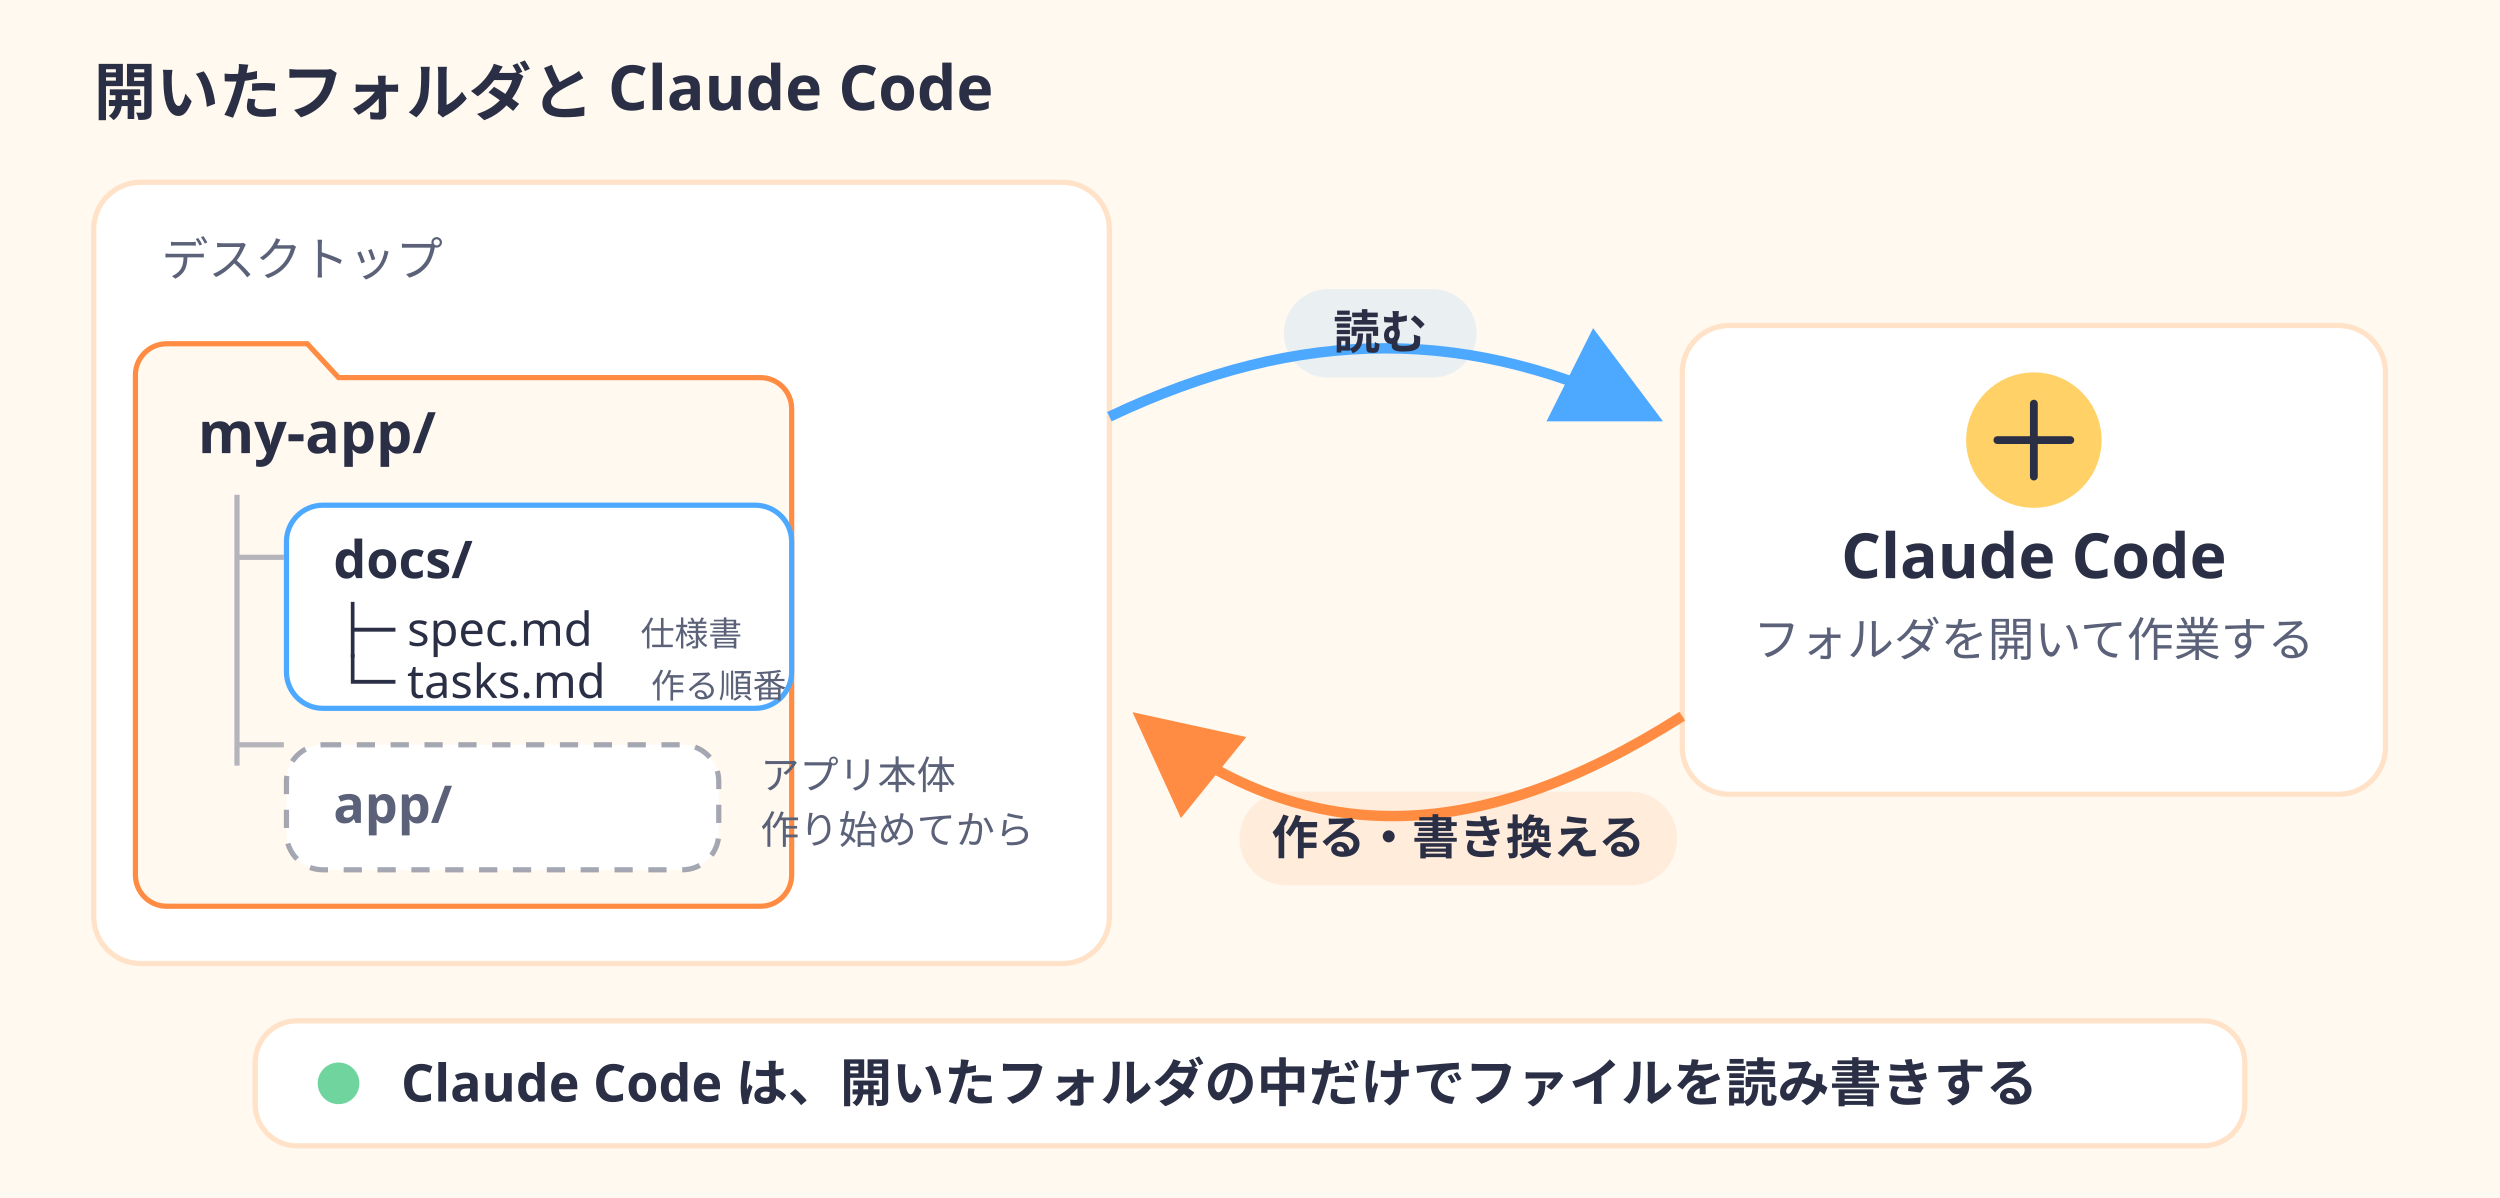
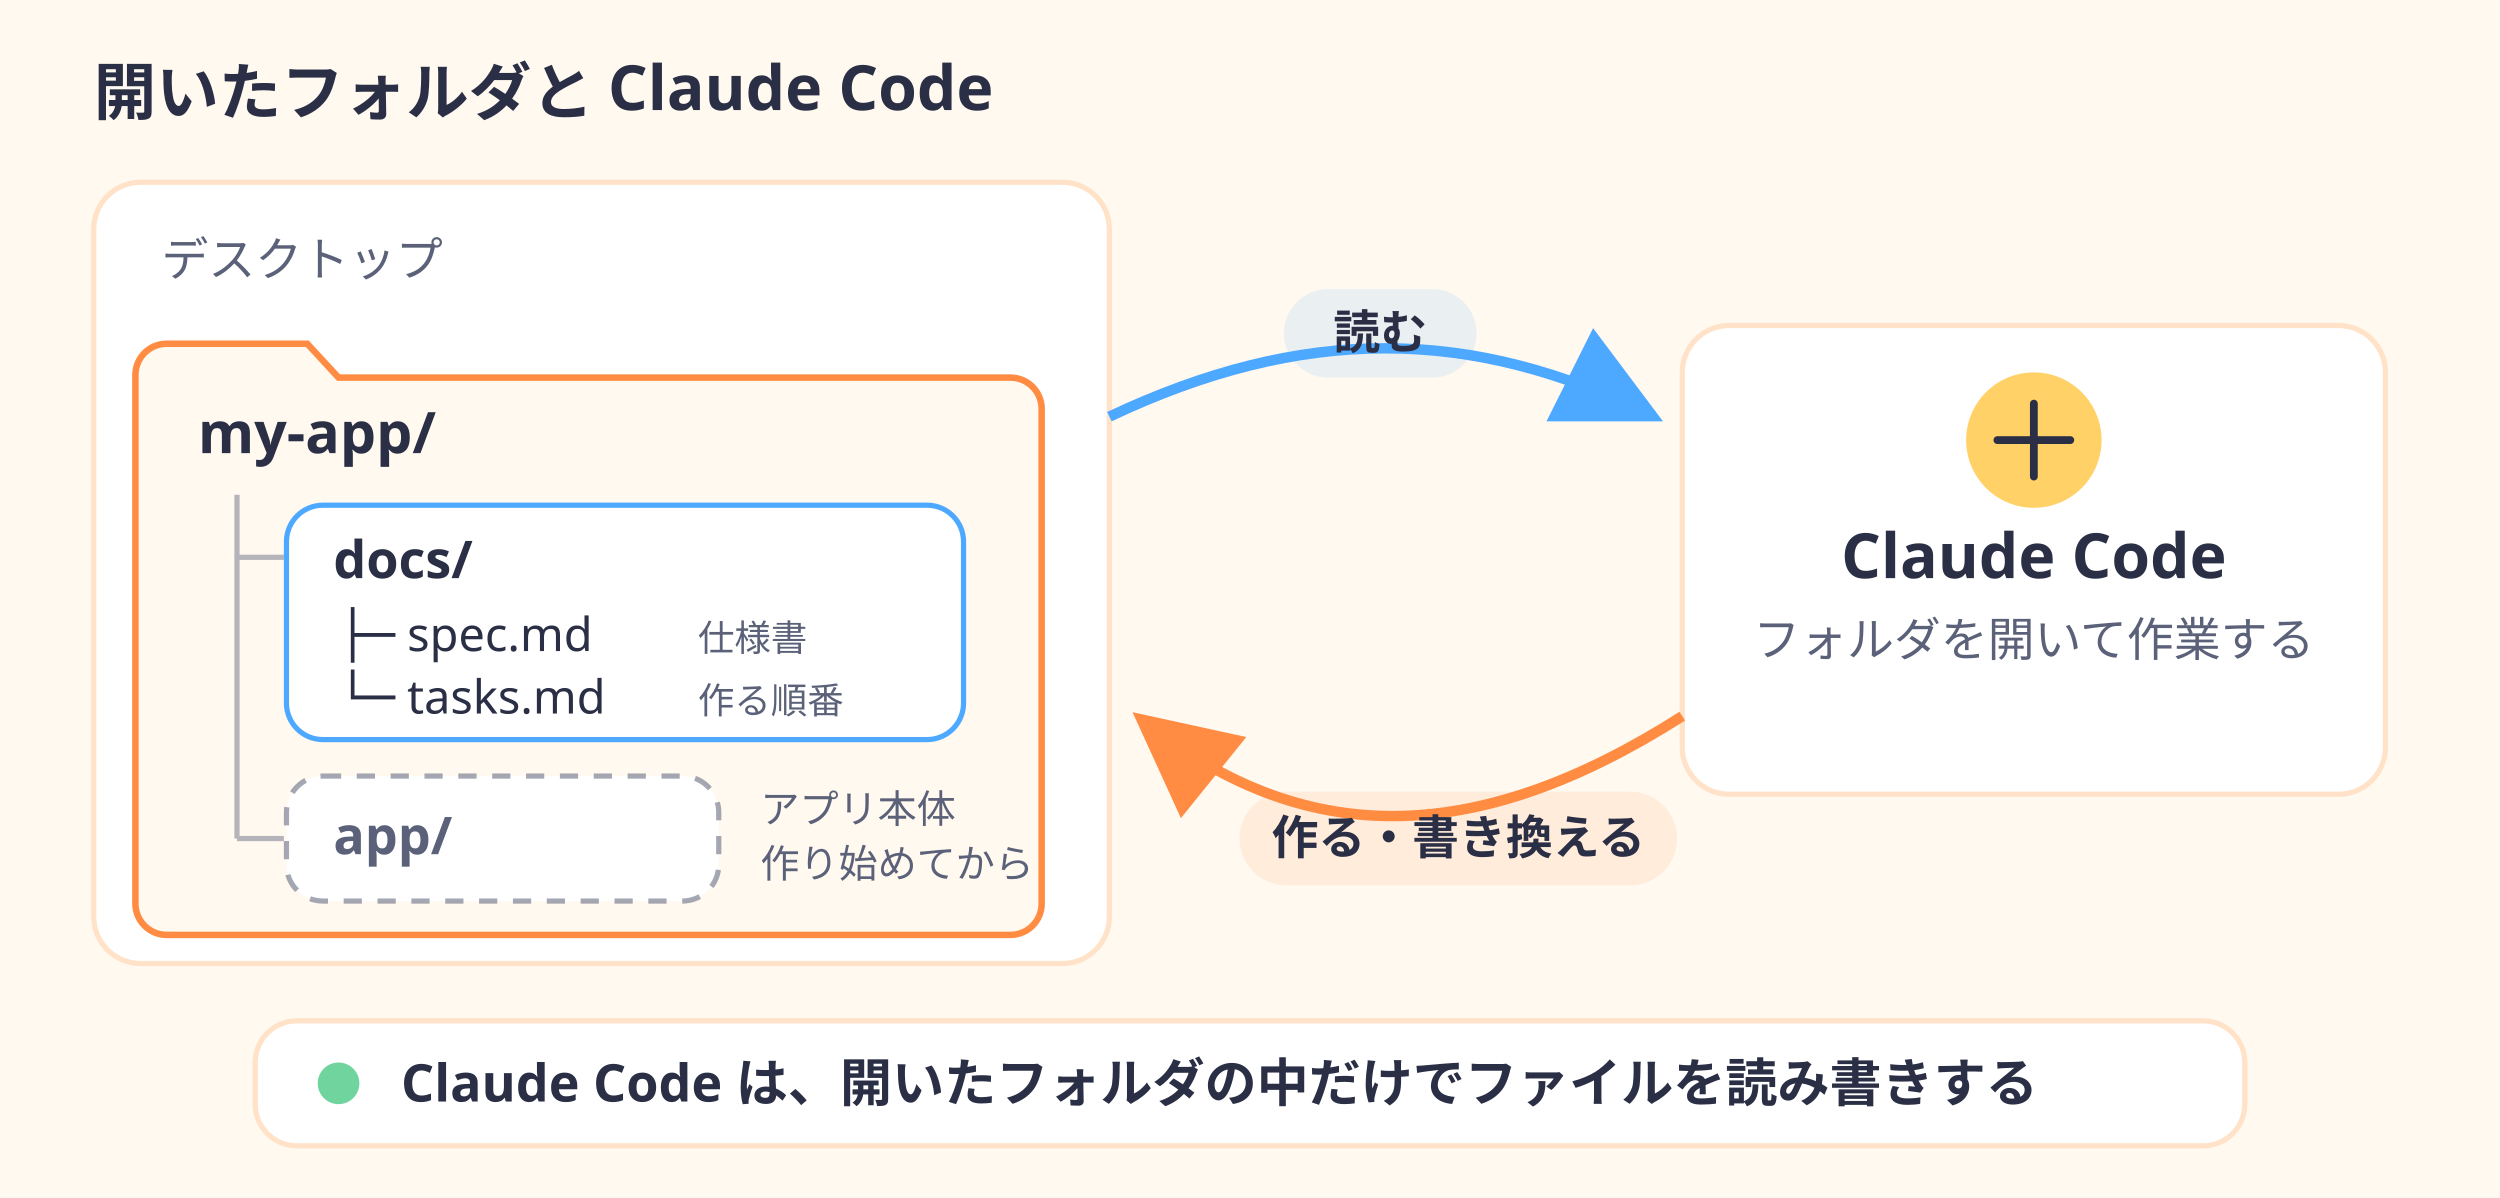
<svg xmlns="http://www.w3.org/2000/svg" viewBox="0 0 960 460" role="img" aria-labelledby="title desc">
  <defs>
    <marker id="arrow-blue" markerWidth="10" markerHeight="10" refX="9" refY="5" orient="auto" markerUnits="strokeWidth">
      <path d="M0,0 L10,5 L0,10 Z" fill="#4DA8FF" />
    </marker>
    <marker id="arrow-orange" markerWidth="10" markerHeight="10" refX="9" refY="5" orient="auto" markerUnits="strokeWidth">
      <path d="M0,0 L10,5 L0,10 Z" fill="#FF8C42" />
    </marker>
  </defs>
  <rect width="960" height="460" fill="#FFF9F0" />
  <g font-family="'Hiragino Kaku Gothic ProN','Hiragino Sans','Noto Sans JP',sans-serif" fill="#2A2F45">
    <text x="36" y="44" font-size="24" font-weight="700">開いたフォルダと Claude Code</text>
    <rect x="36" y="70" width="390" height="300" rx="18" fill="#FFFFFF" stroke="#FFE2C7" stroke-width="2" />
    <text x="62" y="106" font-size="18" fill="#5A6178">デスクトップ</text>
-     <path d="M64 132h54l12 13h162a12 12 0 0 1 12 12v179a12 12 0 0 1-12 12H64a12 12 0 0 1-12-12V144a12 12 0 0 1 12-12Z" fill="#FFF9F0" stroke="#FF8C42" stroke-width="2" />
+     <path d="M64 132h54l12 13h258a12 12 0 0 1 12 12v190a12 12 0 0 1-12 12H64a12 12 0 0 1-12-12V144a12 12 0 0 1 12-12Z" fill="#FFF9F0" stroke="#FF8C42" stroke-width="2.5" />
    <text x="76" y="174" font-size="22" font-weight="700">my-app/</text>
-     <path d="M91 190v104M91 214h18M91 286h18" fill="none" stroke="#5A6178" stroke-opacity="0.45" stroke-width="2" />
-     <rect x="110" y="194" width="194" height="78" rx="14" fill="#FFFFFF" stroke="#4DA8FF" stroke-width="2" />
+     <path d="M91 190v132M91 214h18M91 322h18" fill="none" stroke="#5A6178" stroke-opacity="0.45" stroke-width="2" />
+     <rect x="110" y="194" width="260" height="90" rx="14" fill="#FFFFFF" stroke="#4DA8FF" stroke-width="2" />
    <text x="128" y="222" font-size="20" font-weight="700">docs/</text>
-     <text x="130" y="248" font-size="18">├─ spec.md</text>
-     <text x="246" y="248" font-size="13" fill="#5A6178">仕様書</text>
-     <text x="130" y="268" font-size="18">└─ tasks.md</text>
-     <text x="250" y="268" font-size="13" fill="#5A6178">作る順番</text>
-     <rect x="110" y="286" width="166" height="48" rx="14" fill="#FFFFFF" stroke="#5A6178" stroke-opacity="0.55" stroke-width="2" stroke-dasharray="7 6" />
-     <text x="128" y="316" font-size="20" font-weight="700" fill="#5A6178">app/</text>
-     <text x="292" y="303" font-size="15" fill="#5A6178">アプリ本体</text>
-     <text x="292" y="324" font-size="15" fill="#5A6178">作り始めてから</text>
+     <text x="130" y="250" font-size="18">├─ spec.md</text>
+     <text x="268" y="250" font-size="14" fill="#5A6178">仕様書</text>
+     <text x="130" y="274" font-size="18">└─ tasks.md</text>
+     <text x="268" y="274" font-size="14" fill="#5A6178">作る順番</text>
+     <rect x="110" y="298" width="166" height="48" rx="14" fill="#FFFFFF" stroke="#5A6178" stroke-opacity="0.55" stroke-width="2" stroke-dasharray="7 6" />
+     <text x="128" y="328" font-size="20" font-weight="700" fill="#5A6178">app/</text>
+     <text x="292" y="316" font-size="15" fill="#5A6178">アプリ本体</text>
+     <text x="292" y="337" font-size="15" fill="#5A6178">作り始めてから</text>
    <rect x="646" y="125" width="270" height="180" rx="18" fill="#FFFFFF" stroke="#FFE2C7" stroke-width="2" />
    <circle cx="781" cy="169" r="26" fill="#FFD166" />
    <path d="M767 169h28M781 155v28" stroke="#2A2F45" stroke-width="3" stroke-linecap="round" />
    <text x="781" y="222" font-size="24" font-weight="700" text-anchor="middle">Claude Code</text>
    <text x="781" y="252" font-size="18" fill="#5A6178" text-anchor="middle">フォルダを開いて作業する</text>
    <path d="M426 160 C500 125 565 125 635 160" fill="none" stroke="#4DA8FF" stroke-width="4" marker-end="url(#arrow-blue)" />
    <rect x="493" y="111" width="74" height="34" rx="17" fill="#4DA8FF" fill-opacity="0.12" />
    <text x="530" y="134" font-size="18" font-weight="700" fill="#2A2F45" text-anchor="middle">読む</text>
    <path d="M646 275 C566 326 500 326 438 276" fill="none" stroke="#FF8C42" stroke-width="4" marker-end="url(#arrow-orange)" />
    <rect x="476" y="304" width="168" height="36" rx="18" fill="#FF8C42" fill-opacity="0.12" />
    <text x="560" y="328" font-size="18" font-weight="700" text-anchor="middle">作る・書き換える</text>
    <rect x="98" y="392" width="764" height="48" rx="16" fill="#FFFFFF" stroke="#FFE2C7" stroke-width="2" />
    <circle cx="130" cy="416" r="8" fill="#6FD49D" />
    <text x="154" y="423" font-size="20" font-weight="700">Claude Code は、開いたフォルダの中だけでファイルを読み書きする</text>
  </g>
</svg>
